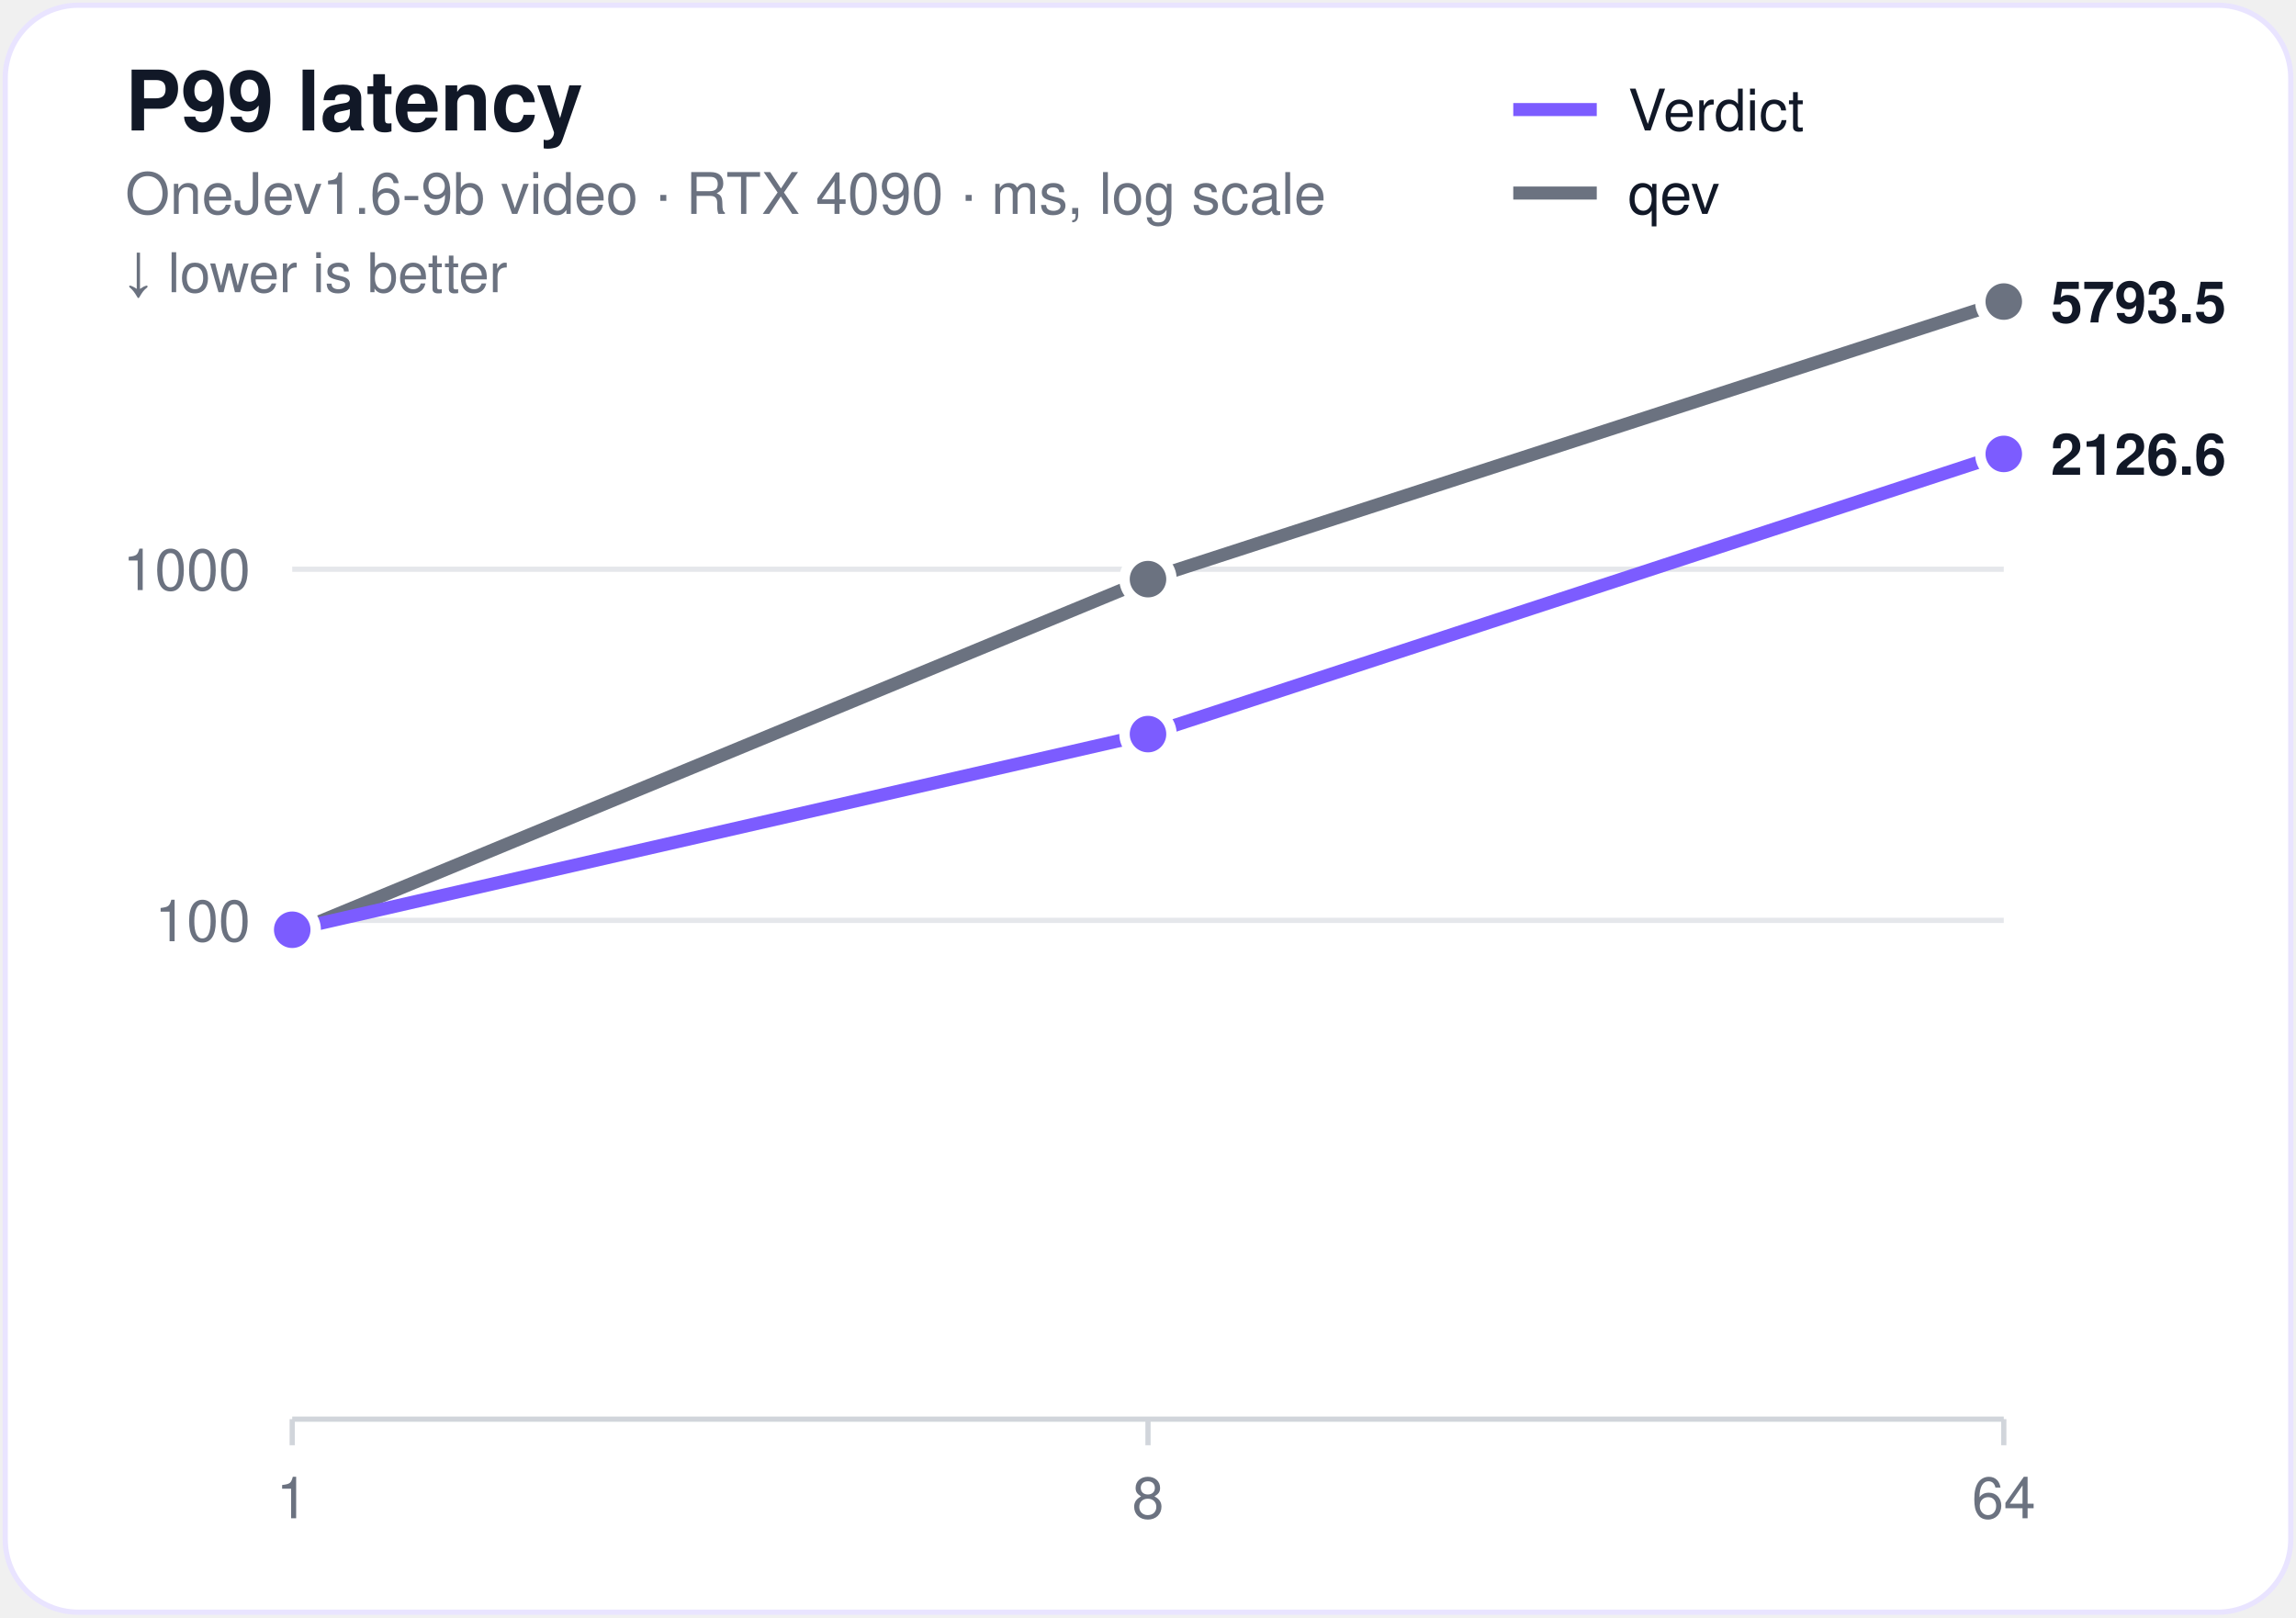
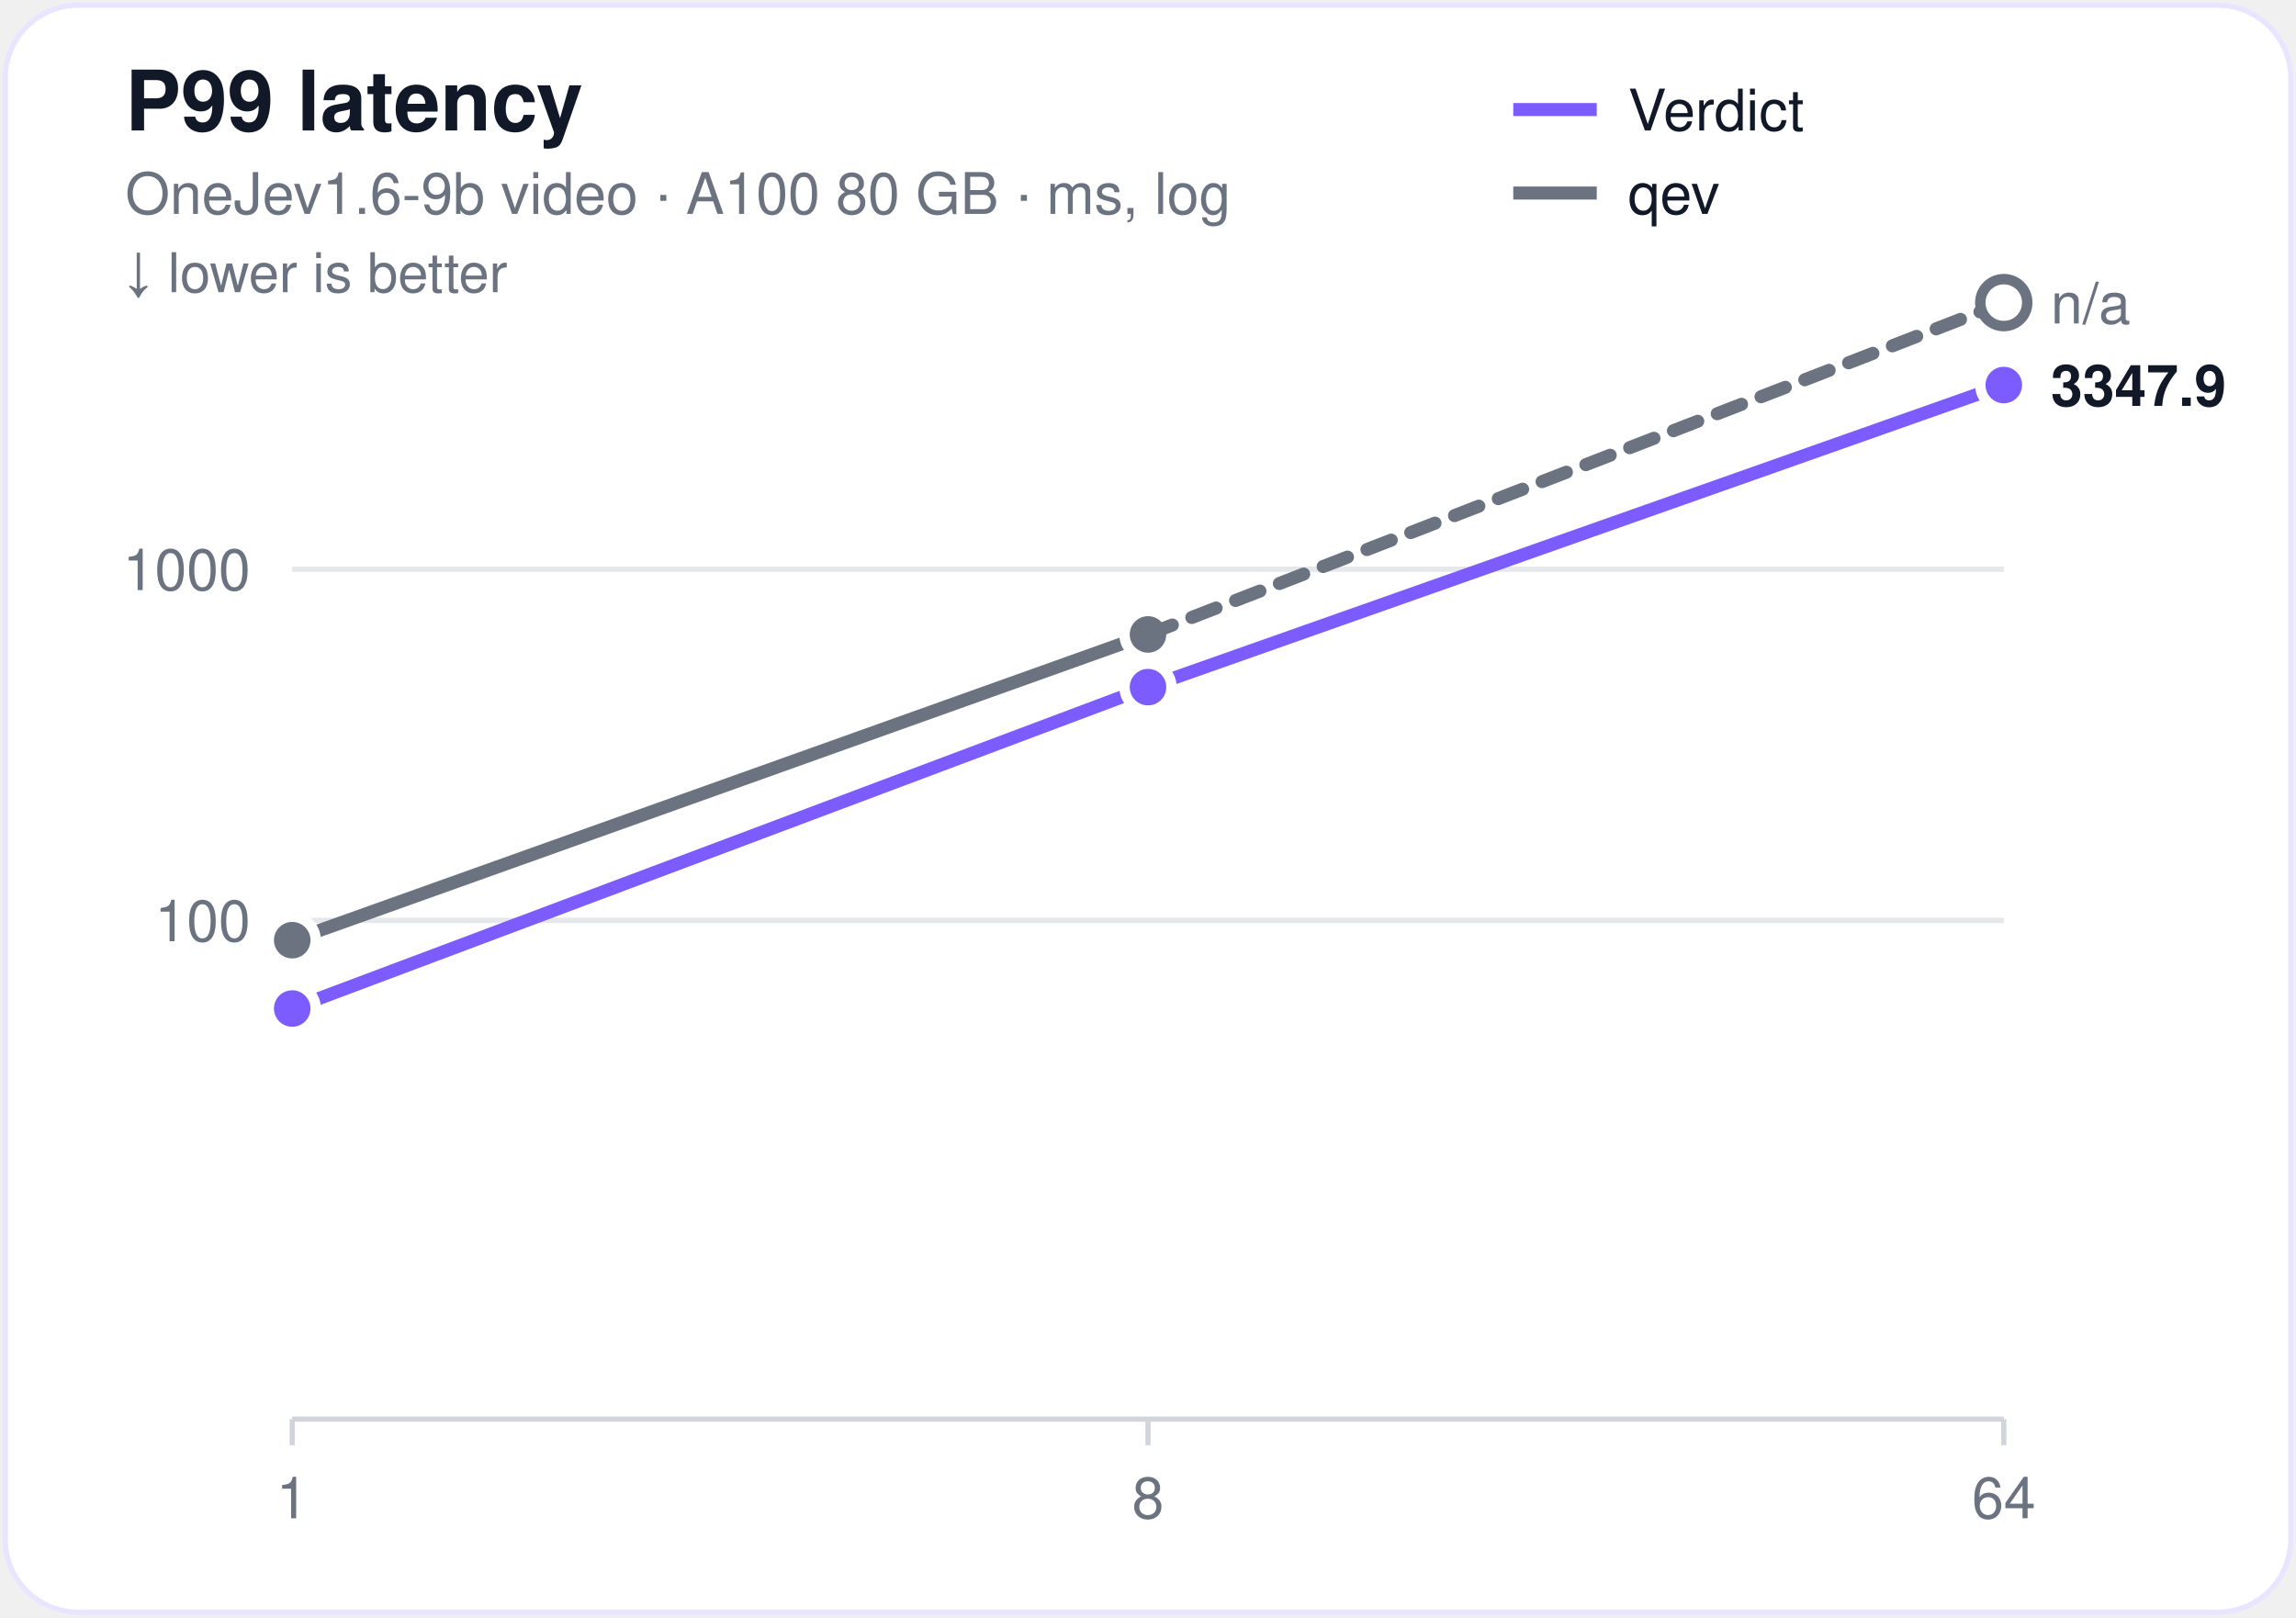
<svg xmlns="http://www.w3.org/2000/svg" width="440" height="310" viewBox="0 0 440 310" font-family="-apple-system, 'SF Pro Text', 'Segoe UI', Helvetica, Arial, sans-serif">
  <rect x="1" y="1" width="438" height="308" rx="14" fill="#FFFFFF" stroke="#E9E4FF" stroke-width="1" />
  <text x="24" y="25" font-size="16" font-weight="600" fill="#111827">P99 latency</text>
-   <text x="24" y="41" font-size="11" fill="#6B7280">OneJev1.6-9b video · RTX 4090 · ms, log scale</text>
+   <text x="24" y="41" font-size="11" fill="#6B7280">OneJev1.6-9b video · A100 80 GB · ms, log</text>
  <text x="24" y="56" font-size="10.5" fill="#6B7280">↓ lower is better</text>
  <line x1="290" y1="21" x2="306" y2="21" stroke="#7C5CFF" stroke-width="2.5" />
  <text x="312" y="25" font-size="11" fill="#111827">Verdict</text>
  <line x1="290" y1="37" x2="306" y2="37" stroke="#6B7280" stroke-width="2.5" />
  <text x="312" y="41" font-size="11" fill="#111827">qev</text>
  <line x1="56" y1="176.4" x2="384" y2="176.4" stroke="#E5E7EB" stroke-width="1" />
  <text x="48" y="180.4" font-size="11" fill="#6B7280" text-anchor="end">100</text>
  <line x1="56" y1="109.1" x2="384" y2="109.1" stroke="#E5E7EB" stroke-width="1" />
  <text x="48" y="113.1" font-size="11" fill="#6B7280" text-anchor="end">1000</text>
-   <path d="M56.0 178.8 L220.0 111.0 L384.0 57.8" fill="none" stroke="#6B7280" stroke-width="2.5" stroke-linecap="round" stroke-linejoin="round" />
-   <circle cx="56" cy="178.8" r="4.5" fill="#6B7280" stroke="#FFFFFF" stroke-width="2" />
-   <circle cx="220" cy="111.0" r="4.5" fill="#6B7280" stroke="#FFFFFF" stroke-width="2" />
-   <circle cx="384" cy="57.8" r="4.5" fill="#6B7280" stroke="#FFFFFF" stroke-width="2" />
-   <path d="M56.0 178.2 L220.0 140.7 L384.0 87.0" fill="none" stroke="#7C5CFF" stroke-width="2.5" stroke-linecap="round" stroke-linejoin="round" />
-   <circle cx="56" cy="178.2" r="4.5" fill="#7C5CFF" stroke="#FFFFFF" stroke-width="2" />
-   <circle cx="220" cy="140.7" r="4.5" fill="#7C5CFF" stroke="#FFFFFF" stroke-width="2" />
-   <circle cx="384" cy="87.0" r="4.5" fill="#7C5CFF" stroke="#FFFFFF" stroke-width="2" />
-   <text x="393" y="91.0" font-size="11" font-weight="600" fill="#111827" font-variant-numeric="tabular-nums">2126.6</text>
-   <text x="393" y="61.8" font-size="11" font-weight="600" fill="#111827" font-variant-numeric="tabular-nums">5793.5</text>
+   <path d="M56.0 180.2 L220.0 121.6" fill="none" stroke="#6B7280" stroke-width="2.5" stroke-linecap="round" stroke-linejoin="round" />
+   <circle cx="56" cy="180.2" r="4.5" fill="#6B7280" stroke="#FFFFFF" stroke-width="2" />
+   <circle cx="220" cy="121.6" r="4.5" fill="#6B7280" stroke="#FFFFFF" stroke-width="2" />
+   <path d="M220.0 121.6 L384.0 58" fill="none" stroke="#6B7280" stroke-width="2.5" stroke-dasharray="5,4" stroke-linecap="round" />
+   <circle cx="384" cy="58" r="4.5" fill="#FFFFFF" stroke="#6B7280" stroke-width="2" />
+   <path d="M56.0 193.3 L220.0 131.7 L384.0 73.8" fill="none" stroke="#7C5CFF" stroke-width="2.5" stroke-linecap="round" stroke-linejoin="round" />
+   <circle cx="56" cy="193.3" r="4.5" fill="#7C5CFF" stroke="#FFFFFF" stroke-width="2" />
+   <circle cx="220" cy="131.7" r="4.5" fill="#7C5CFF" stroke="#FFFFFF" stroke-width="2" />
+   <circle cx="384" cy="73.8" r="4.5" fill="#7C5CFF" stroke="#FFFFFF" stroke-width="2" />
+   <text x="393" y="77.8" font-size="11" font-weight="600" fill="#111827" font-variant-numeric="tabular-nums">3347.9</text>
+   <text x="393" y="62" font-size="11" fill="#6B7280">n/a</text>
  <line x1="56" y1="272" x2="384" y2="272" stroke="#D1D5DB" stroke-width="1" />
  <line x1="56" y1="272" x2="56" y2="277" stroke="#D1D5DB" stroke-width="1" />
  <text x="56" y="291" font-size="11" fill="#6B7280" text-anchor="middle">1</text>
  <line x1="220" y1="272" x2="220" y2="277" stroke="#D1D5DB" stroke-width="1" />
  <text x="220" y="291" font-size="11" fill="#6B7280" text-anchor="middle">8</text>
  <line x1="384" y1="272" x2="384" y2="277" stroke="#D1D5DB" stroke-width="1" />
  <text x="384" y="291" font-size="11" fill="#6B7280" text-anchor="middle">64</text>
</svg>
